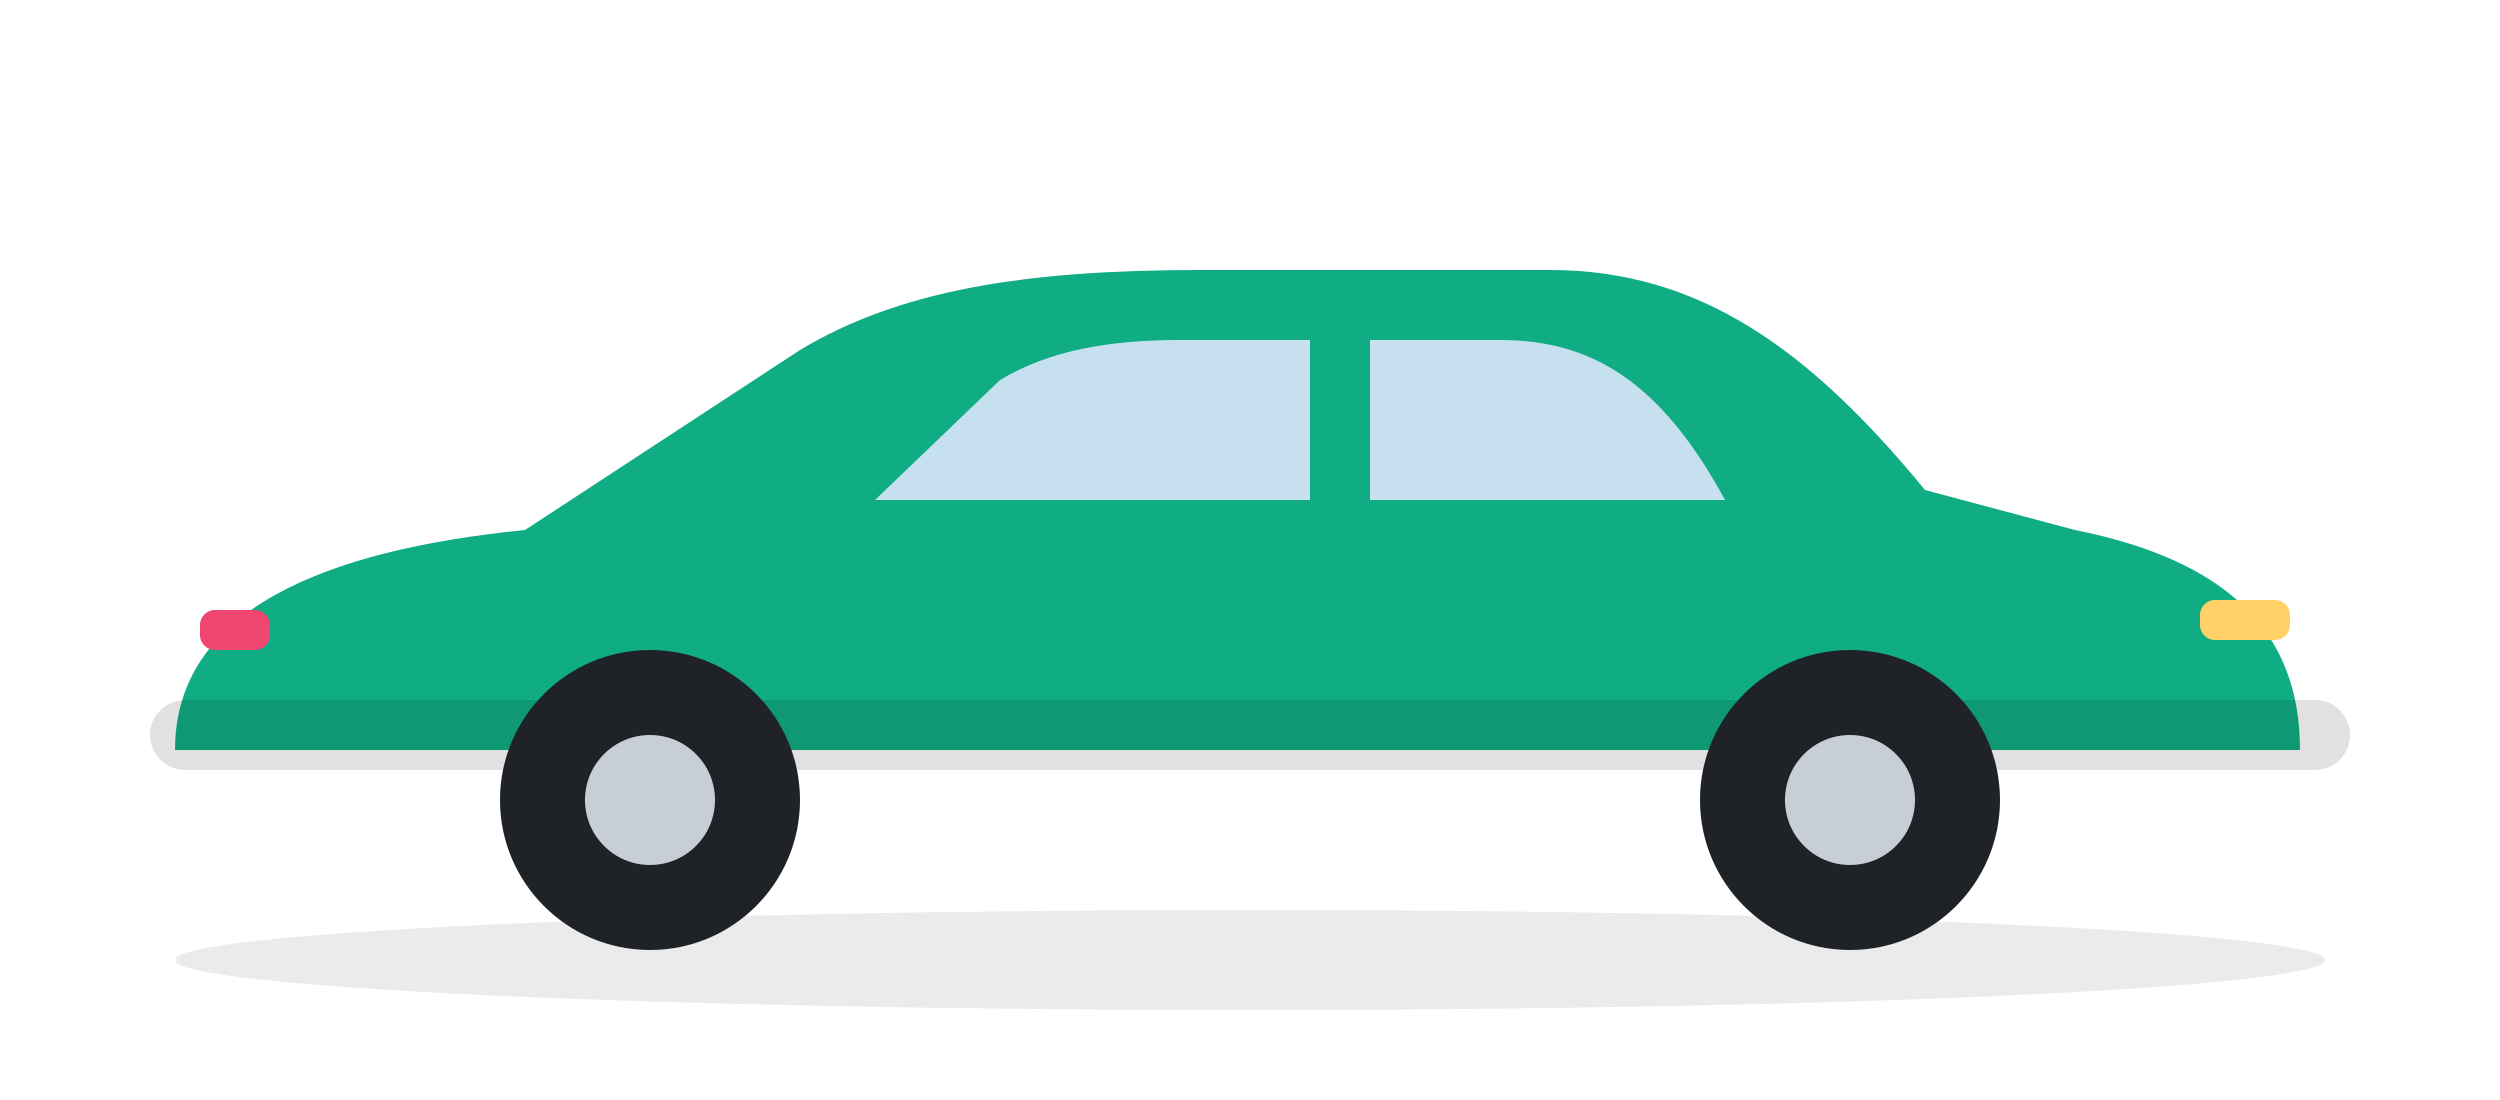
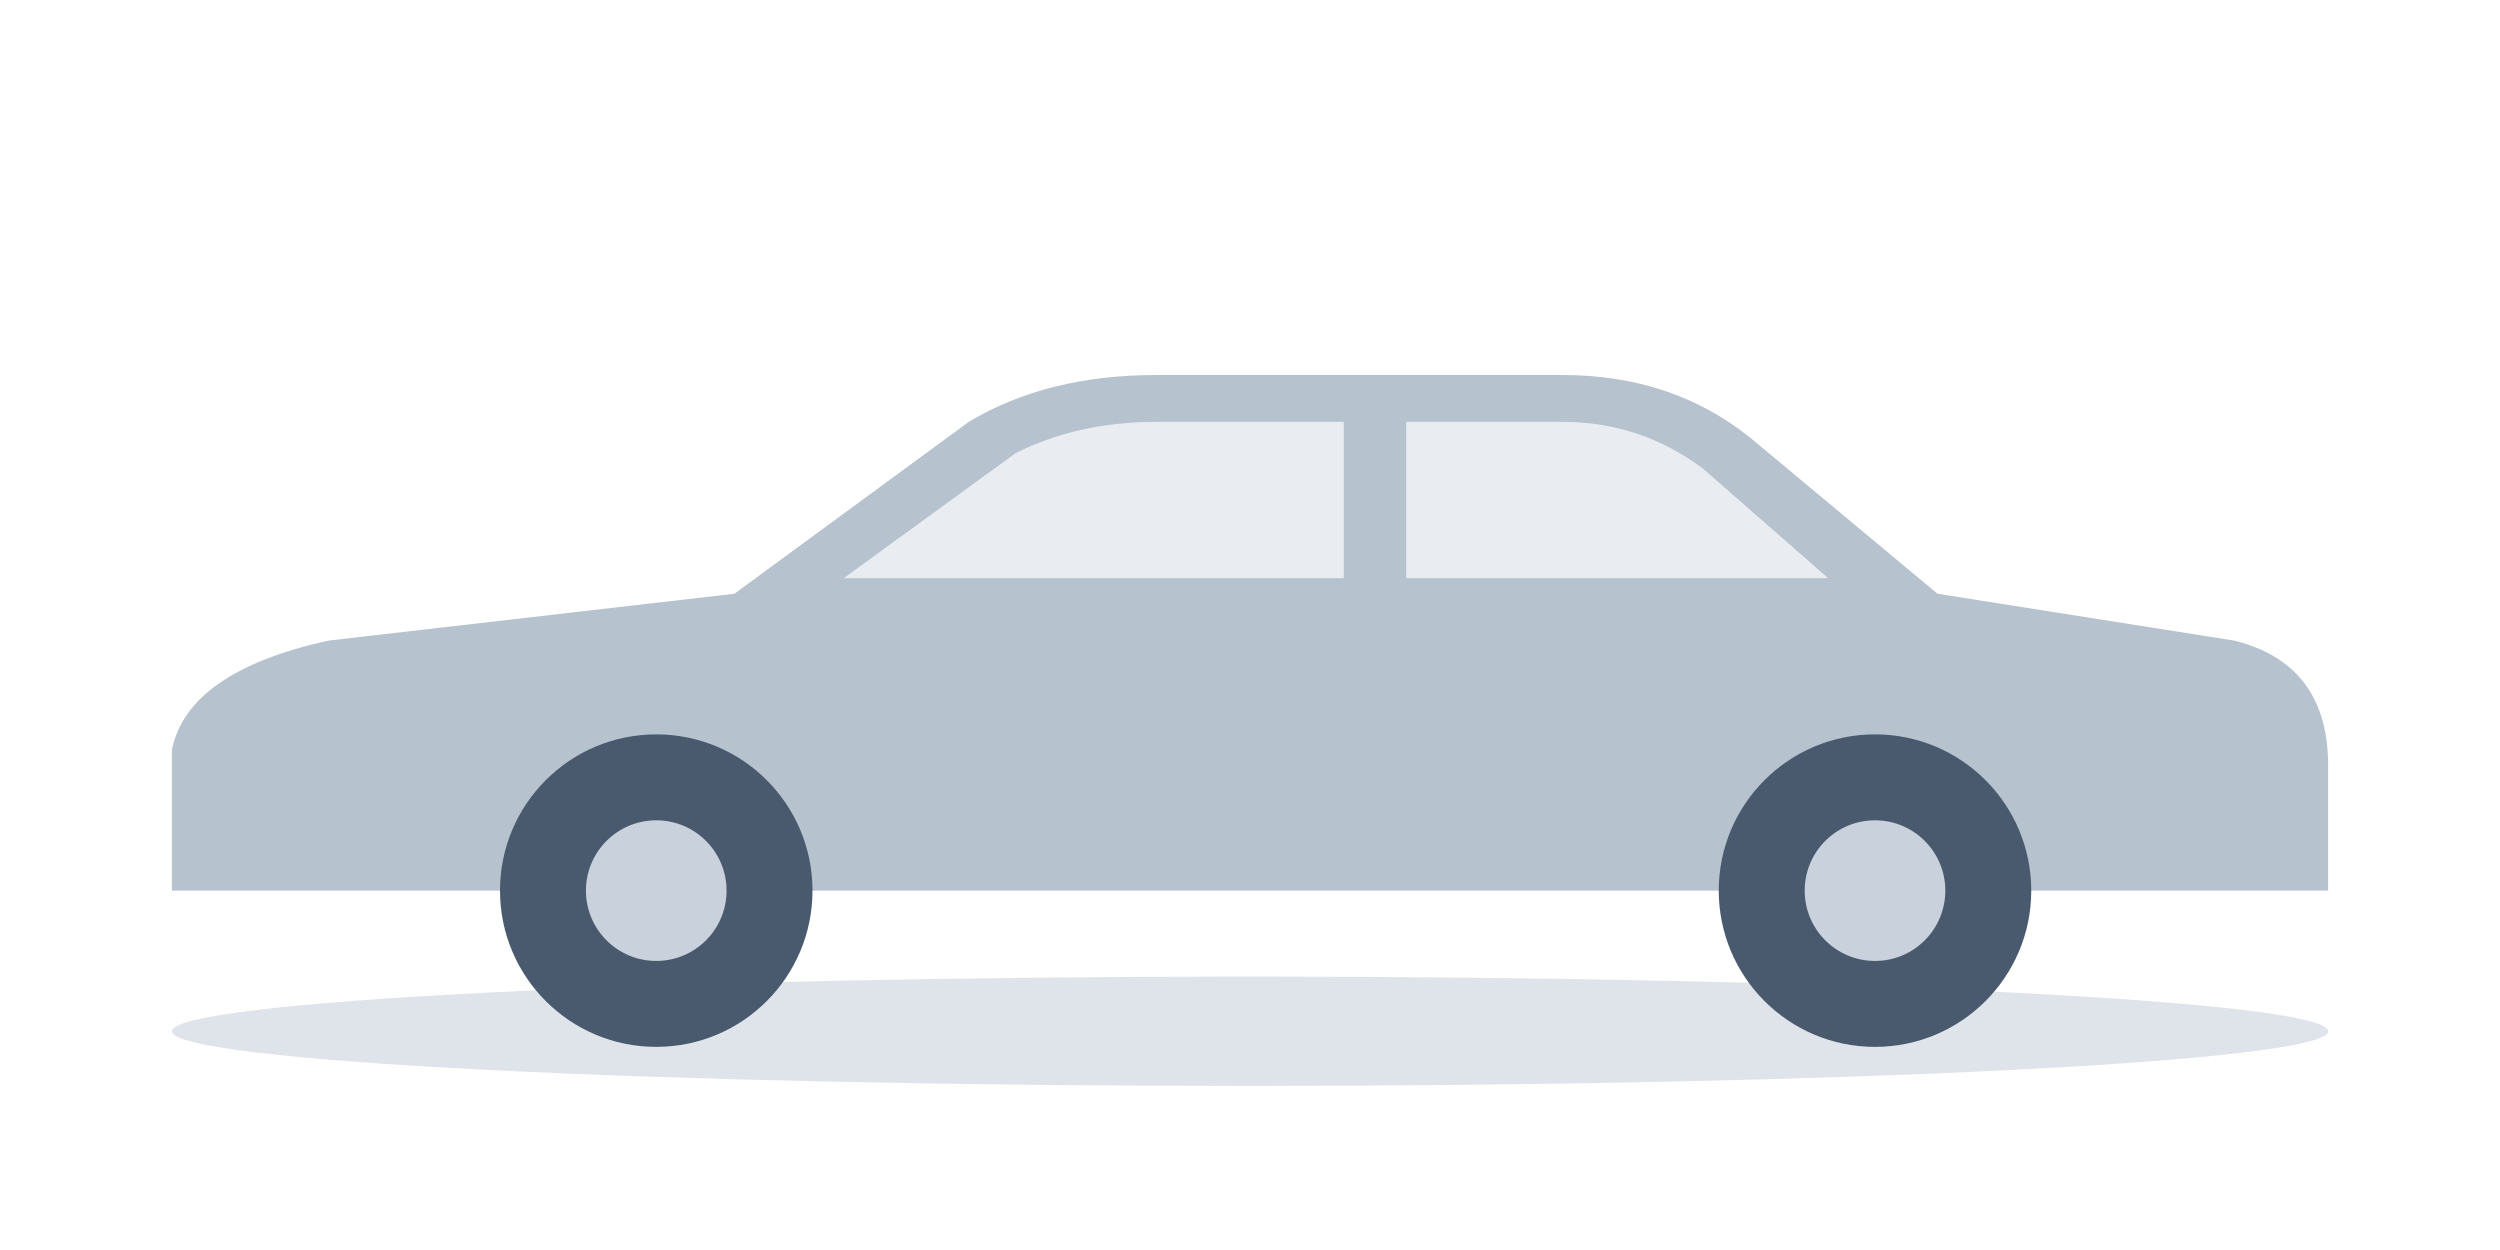
- <svg xmlns="http://www.w3.org/2000/svg" viewBox="0 0 500 220" role="img" aria-label="compact">
-   <ellipse cx="250" cy="192" rx="215" ry="10" fill="#000" opacity="0.08" />
-   <path d="M35 150 C35 122 65 110 105 106 L160 70 C180 58 205 54 240 54 L310 54 C340 54 362 70 385 98 L415 106 C445 112 460 126 460 150 Z" fill="#10ac84" />
-   <path d="M175 100 L200 76 C210 70 222 68 236 68 L262 68 L262 100 Z M274 68 L300 68 C318 68 332 76 345 100 L274 100 Z" fill="#cfe3f6" opacity="0.95" />
-   <rect x="30" y="140" width="440" height="14" rx="7" fill="#000" opacity="0.12" />
-   <circle cx="130" cy="160" r="30" fill="#1f2328" />
-   <circle cx="130" cy="160" r="13" fill="#c8ced6" />
-   <circle cx="370" cy="160" r="30" fill="#1f2328" />
-   <circle cx="370" cy="160" r="13" fill="#c8ced6" />
-   <rect x="440" y="120" width="18" height="8" rx="3" fill="#ffd166" />
-   <rect x="40" y="122" width="14" height="8" rx="3" fill="#ef476f" />
+ <svg xmlns="http://www.w3.org/2000/svg" viewBox="0 0 320 160" role="img" aria-label="compact">
+   <ellipse cx="160" cy="132" rx="138" ry="7" fill="#dfe4eb" />
+   <path d="M22 114 V96 Q24 86 42 82 L94 76 L124 54 Q134 48 148 48 L200 48 Q214 48 224 56 L248 76 L286 82 Q298 85 298 98 V114 Z" fill="#b7c2cf" />
+   <path d="M130 58 Q138 54 148 54 L172 54 L172 74 L108 74 Z M180 54 L200 54 Q210 54 218 60 L234 74 L180 74 Z" fill="#e9edf2" />
+   <circle cx="84" cy="114" r="20" fill="#4a5a6e" />
+   <circle cx="84" cy="114" r="9" fill="#c9d2dc" />
+   <circle cx="240" cy="114" r="20" fill="#4a5a6e" />
+   <circle cx="240" cy="114" r="9" fill="#c9d2dc" />
</svg>
